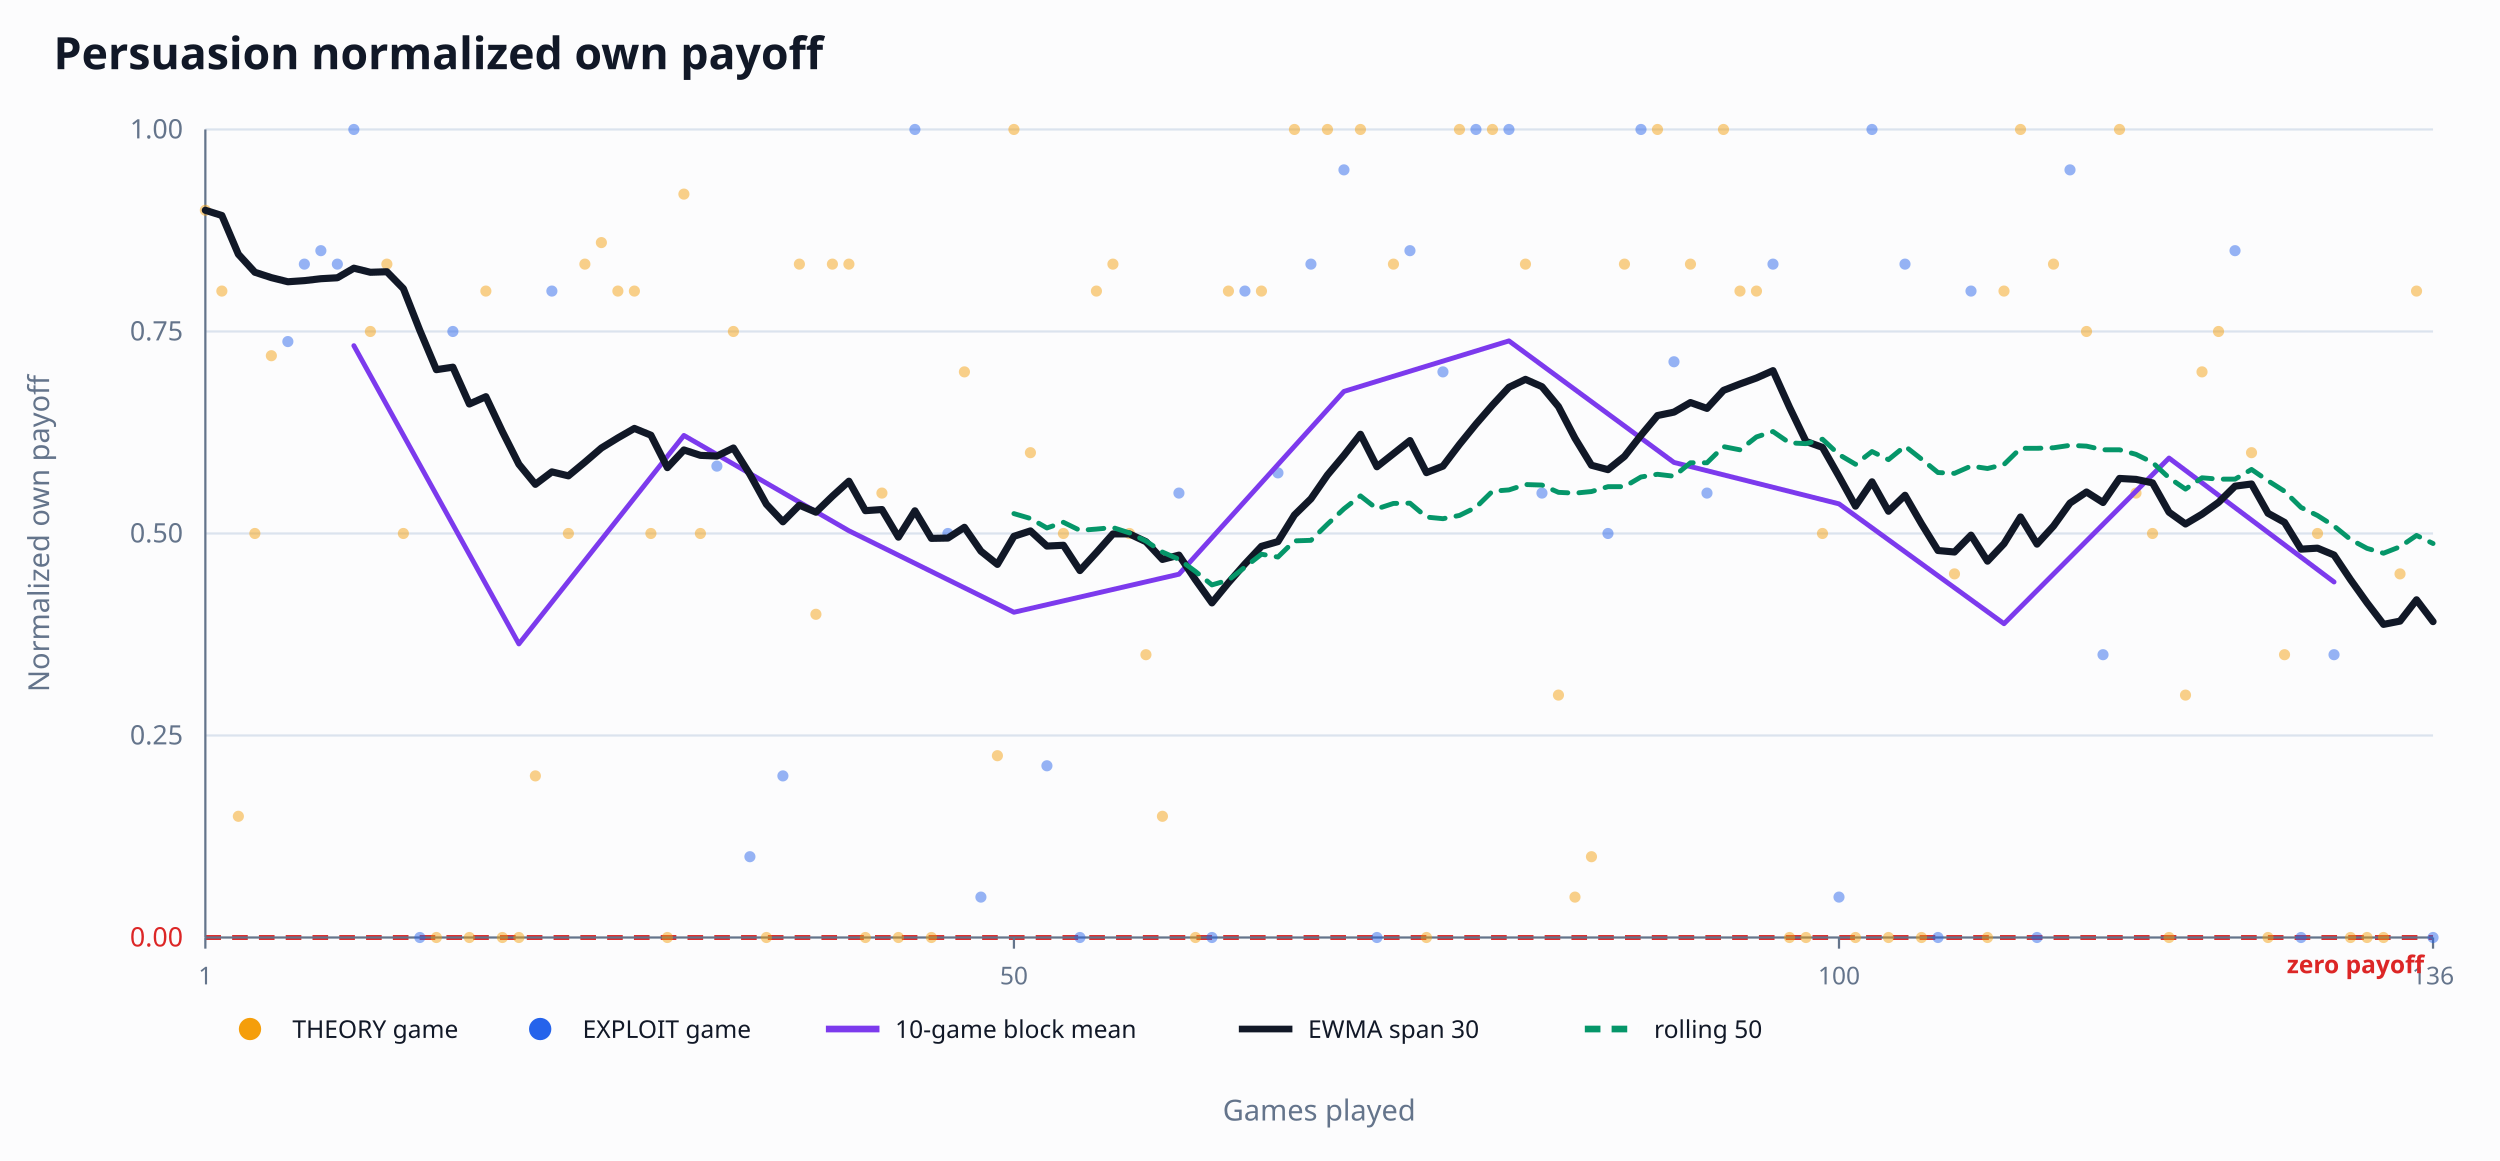
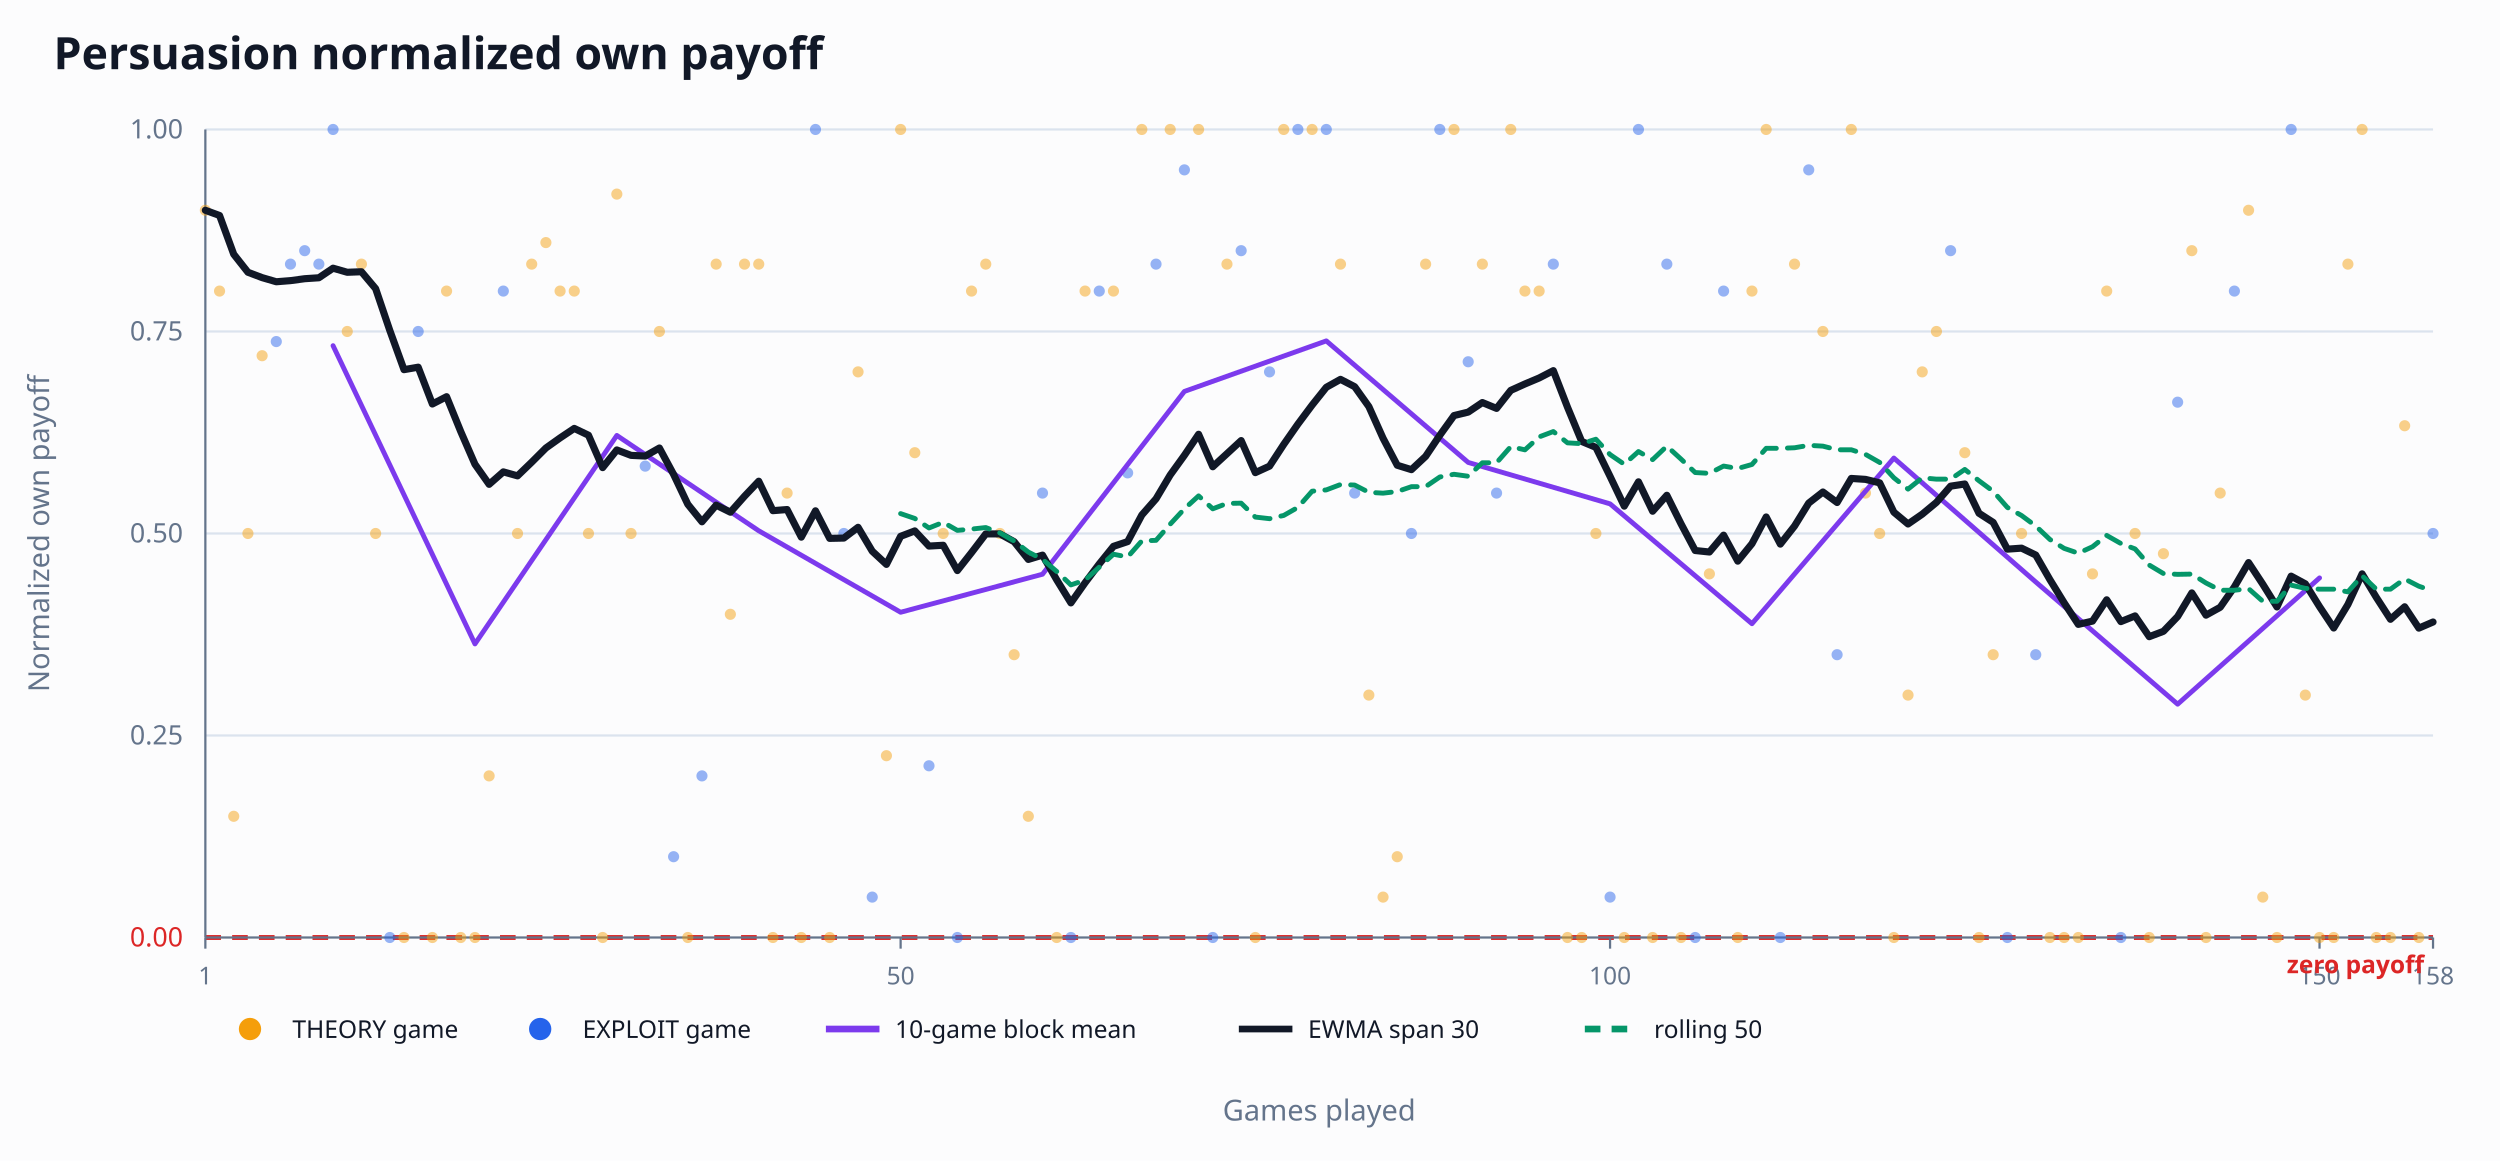
<svg xmlns="http://www.w3.org/2000/svg" width="1120" height="520" viewBox="0 0 1120 520">
  <rect width="100%" height="100%" fill="#fcfcfd" />
  <text x="24" y="31" font-family="system-ui,sans-serif" font-size="20" font-weight="700" fill="#111827">Persuasion normalized own payoff</text>
  <line x1="92" y1="420.00" x2="1090" y2="420.00" stroke="#dc2626" stroke-width="2.2" stroke-dasharray="7,5" />
  <text x="82" y="424.00" text-anchor="end" font-family="system-ui,sans-serif" font-size="12" fill="#dc2626">0.00</text>
  <line x1="92" y1="329.50" x2="1090" y2="329.50" stroke="#dbe3ee" stroke-width="1" />
  <text x="82" y="333.50" text-anchor="end" font-family="system-ui,sans-serif" font-size="12" fill="#64748b">0.25</text>
  <line x1="92" y1="239.00" x2="1090" y2="239.00" stroke="#dbe3ee" stroke-width="1" />
  <text x="82" y="243.00" text-anchor="end" font-family="system-ui,sans-serif" font-size="12" fill="#64748b">0.50</text>
  <line x1="92" y1="148.50" x2="1090" y2="148.50" stroke="#dbe3ee" stroke-width="1" />
  <text x="82" y="152.50" text-anchor="end" font-family="system-ui,sans-serif" font-size="12" fill="#64748b">0.75</text>
  <line x1="92" y1="58.00" x2="1090" y2="58.00" stroke="#dbe3ee" stroke-width="1" />
  <text x="82" y="62.00" text-anchor="end" font-family="system-ui,sans-serif" font-size="12" fill="#64748b">1.00</text>
  <line x1="92.00" y1="420" x2="92.00" y2="425" stroke="#64748b" />
  <text x="92.00" y="441" text-anchor="middle" font-family="system-ui,sans-serif" font-size="11" fill="#64748b">1</text>
-   <line x1="454.24" y1="420" x2="454.24" y2="425" stroke="#64748b" />
-   <text x="454.24" y="441" text-anchor="middle" font-family="system-ui,sans-serif" font-size="11" fill="#64748b">50</text>
-   <line x1="823.87" y1="420" x2="823.87" y2="425" stroke="#64748b" />
-   <text x="823.87" y="441" text-anchor="middle" font-family="system-ui,sans-serif" font-size="11" fill="#64748b">100</text>
+   <line x1="403.48" y1="420" x2="403.48" y2="425" stroke="#64748b" />
+   <text x="403.48" y="441" text-anchor="middle" font-family="system-ui,sans-serif" font-size="11" fill="#64748b">50</text>
+   <line x1="721.31" y1="420" x2="721.31" y2="425" stroke="#64748b" />
+   <text x="721.31" y="441" text-anchor="middle" font-family="system-ui,sans-serif" font-size="11" fill="#64748b">100</text>
+   <line x1="1039.15" y1="420" x2="1039.15" y2="425" stroke="#64748b" />
+   <text x="1039.15" y="441" text-anchor="middle" font-family="system-ui,sans-serif" font-size="11" fill="#64748b">150</text>
  <line x1="1090.00" y1="420" x2="1090.00" y2="425" stroke="#64748b" />
-   <text x="1090.00" y="441" text-anchor="middle" font-family="system-ui,sans-serif" font-size="11" fill="#64748b">136</text>
+   <text x="1090.00" y="441" text-anchor="middle" font-family="system-ui,sans-serif" font-size="11" fill="#64748b">158</text>
  <line x1="92" y1="58" x2="92" y2="420" stroke="#64748b" />
  <line x1="92" y1="420" x2="1090" y2="420" stroke="#64748b" />
  <text x="591.00" y="502" text-anchor="middle" font-family="system-ui,sans-serif" font-size="13" fill="#64748b">Games played</text>
  <text x="22" y="239.00" text-anchor="middle" transform="rotate(-90 22 239.00)" font-family="system-ui,sans-serif" font-size="13" fill="#64748b">Normalized own payoff</text>
  <text x="1086" y="436.00" text-anchor="end" font-family="system-ui,sans-serif" font-size="11" font-weight="700" fill="#dc2626">zero payoff</text>
  <circle cx="92.00" cy="94.20" r="2.5" fill="#f59e0b" opacity="0.48" />
-   <circle cx="99.39" cy="130.40" r="2.5" fill="#f59e0b" opacity="0.48" />
-   <circle cx="106.79" cy="365.70" r="2.5" fill="#f59e0b" opacity="0.48" />
-   <circle cx="114.18" cy="239.00" r="2.5" fill="#f59e0b" opacity="0.48" />
-   <circle cx="121.57" cy="159.36" r="2.5" fill="#f59e0b" opacity="0.48" />
-   <circle cx="128.96" cy="153.02" r="2.5" fill="#2563eb" opacity="0.48" />
-   <circle cx="136.36" cy="118.33" r="2.5" fill="#2563eb" opacity="0.48" />
-   <circle cx="143.75" cy="112.30" r="2.5" fill="#2563eb" opacity="0.48" />
-   <circle cx="151.14" cy="118.33" r="2.5" fill="#2563eb" opacity="0.48" />
-   <circle cx="158.53" cy="58.00" r="2.5" fill="#2563eb" opacity="0.48" />
-   <circle cx="165.93" cy="148.50" r="2.5" fill="#f59e0b" opacity="0.48" />
-   <circle cx="173.32" cy="118.33" r="2.5" fill="#f59e0b" opacity="0.48" />
-   <circle cx="180.71" cy="239.00" r="2.5" fill="#f59e0b" opacity="0.48" />
-   <circle cx="188.10" cy="420.00" r="2.5" fill="#2563eb" opacity="0.48" />
-   <circle cx="195.50" cy="420.00" r="2.5" fill="#f59e0b" opacity="0.48" />
-   <circle cx="202.89" cy="148.50" r="2.5" fill="#2563eb" opacity="0.48" />
-   <circle cx="210.28" cy="420.00" r="2.5" fill="#f59e0b" opacity="0.48" />
-   <circle cx="217.67" cy="130.40" r="2.5" fill="#f59e0b" opacity="0.48" />
-   <circle cx="225.07" cy="420.00" r="2.5" fill="#f59e0b" opacity="0.48" />
-   <circle cx="232.46" cy="420.00" r="2.5" fill="#f59e0b" opacity="0.48" />
-   <circle cx="239.85" cy="347.60" r="2.5" fill="#f59e0b" opacity="0.48" />
-   <circle cx="247.24" cy="130.40" r="2.5" fill="#2563eb" opacity="0.48" />
-   <circle cx="254.64" cy="239.00" r="2.5" fill="#f59e0b" opacity="0.48" />
-   <circle cx="262.03" cy="118.33" r="2.5" fill="#f59e0b" opacity="0.48" />
-   <circle cx="269.42" cy="108.68" r="2.5" fill="#f59e0b" opacity="0.48" />
-   <circle cx="276.81" cy="130.40" r="2.5" fill="#f59e0b" opacity="0.48" />
-   <circle cx="284.21" cy="130.40" r="2.5" fill="#f59e0b" opacity="0.48" />
-   <circle cx="291.60" cy="239.00" r="2.5" fill="#f59e0b" opacity="0.48" />
-   <circle cx="298.99" cy="420.00" r="2.5" fill="#f59e0b" opacity="0.48" />
-   <circle cx="306.39" cy="86.96" r="2.5" fill="#f59e0b" opacity="0.48" />
-   <circle cx="313.78" cy="239.00" r="2.5" fill="#f59e0b" opacity="0.48" />
-   <circle cx="321.17" cy="208.83" r="2.5" fill="#2563eb" opacity="0.48" />
-   <circle cx="328.56" cy="148.50" r="2.5" fill="#f59e0b" opacity="0.48" />
-   <circle cx="335.96" cy="383.80" r="2.5" fill="#2563eb" opacity="0.48" />
-   <circle cx="343.35" cy="420.00" r="2.5" fill="#f59e0b" opacity="0.48" />
-   <circle cx="350.74" cy="347.60" r="2.5" fill="#2563eb" opacity="0.48" />
-   <circle cx="358.13" cy="118.33" r="2.5" fill="#f59e0b" opacity="0.48" />
-   <circle cx="365.53" cy="275.20" r="2.5" fill="#f59e0b" opacity="0.48" />
-   <circle cx="372.92" cy="118.33" r="2.5" fill="#f59e0b" opacity="0.48" />
-   <circle cx="380.31" cy="118.33" r="2.5" fill="#f59e0b" opacity="0.48" />
-   <circle cx="387.70" cy="420.00" r="2.5" fill="#f59e0b" opacity="0.48" />
-   <circle cx="395.10" cy="220.90" r="2.5" fill="#f59e0b" opacity="0.48" />
-   <circle cx="402.49" cy="420.00" r="2.5" fill="#f59e0b" opacity="0.48" />
-   <circle cx="409.88" cy="58.00" r="2.5" fill="#2563eb" opacity="0.48" />
-   <circle cx="417.27" cy="420.00" r="2.5" fill="#f59e0b" opacity="0.48" />
-   <circle cx="424.67" cy="239.00" r="2.5" fill="#2563eb" opacity="0.48" />
-   <circle cx="432.06" cy="166.60" r="2.5" fill="#f59e0b" opacity="0.48" />
-   <circle cx="439.45" cy="401.90" r="2.5" fill="#2563eb" opacity="0.48" />
-   <circle cx="446.84" cy="338.55" r="2.5" fill="#f59e0b" opacity="0.48" />
-   <circle cx="454.24" cy="58.00" r="2.5" fill="#f59e0b" opacity="0.48" />
-   <circle cx="461.63" cy="202.80" r="2.5" fill="#f59e0b" opacity="0.48" />
-   <circle cx="469.02" cy="343.07" r="2.5" fill="#2563eb" opacity="0.48" />
-   <circle cx="476.41" cy="239.00" r="2.5" fill="#f59e0b" opacity="0.48" />
-   <circle cx="483.81" cy="420.00" r="2.5" fill="#2563eb" opacity="0.48" />
-   <circle cx="491.20" cy="130.40" r="2.5" fill="#f59e0b" opacity="0.48" />
-   <circle cx="498.59" cy="118.33" r="2.5" fill="#f59e0b" opacity="0.48" />
-   <circle cx="505.99" cy="239.00" r="2.5" fill="#f59e0b" opacity="0.48" />
-   <circle cx="513.38" cy="293.30" r="2.5" fill="#f59e0b" opacity="0.48" />
-   <circle cx="520.77" cy="365.70" r="2.5" fill="#f59e0b" opacity="0.48" />
-   <circle cx="528.16" cy="220.90" r="2.5" fill="#2563eb" opacity="0.48" />
-   <circle cx="535.56" cy="420.00" r="2.5" fill="#f59e0b" opacity="0.48" />
-   <circle cx="542.95" cy="420.00" r="2.5" fill="#2563eb" opacity="0.48" />
-   <circle cx="550.34" cy="130.40" r="2.5" fill="#f59e0b" opacity="0.48" />
-   <circle cx="557.73" cy="130.40" r="2.5" fill="#2563eb" opacity="0.48" />
-   <circle cx="565.13" cy="130.40" r="2.5" fill="#f59e0b" opacity="0.48" />
-   <circle cx="572.52" cy="211.85" r="2.5" fill="#2563eb" opacity="0.48" />
-   <circle cx="579.91" cy="58.00" r="2.5" fill="#f59e0b" opacity="0.48" />
-   <circle cx="587.30" cy="118.33" r="2.5" fill="#2563eb" opacity="0.48" />
-   <circle cx="594.70" cy="58.00" r="2.5" fill="#f59e0b" opacity="0.48" />
-   <circle cx="602.09" cy="76.10" r="2.5" fill="#2563eb" opacity="0.48" />
-   <circle cx="609.48" cy="58.00" r="2.5" fill="#f59e0b" opacity="0.48" />
-   <circle cx="616.87" cy="420.00" r="2.5" fill="#2563eb" opacity="0.48" />
-   <circle cx="624.27" cy="118.33" r="2.5" fill="#f59e0b" opacity="0.48" />
-   <circle cx="631.66" cy="112.30" r="2.5" fill="#2563eb" opacity="0.48" />
-   <circle cx="639.05" cy="420.00" r="2.5" fill="#f59e0b" opacity="0.48" />
-   <circle cx="646.44" cy="166.60" r="2.5" fill="#2563eb" opacity="0.48" />
-   <circle cx="653.84" cy="58.00" r="2.5" fill="#f59e0b" opacity="0.48" />
-   <circle cx="661.23" cy="58.00" r="2.5" fill="#2563eb" opacity="0.48" />
-   <circle cx="668.62" cy="58.00" r="2.5" fill="#f59e0b" opacity="0.48" />
-   <circle cx="676.01" cy="58.00" r="2.5" fill="#2563eb" opacity="0.48" />
-   <circle cx="683.41" cy="118.33" r="2.5" fill="#f59e0b" opacity="0.48" />
-   <circle cx="690.80" cy="220.90" r="2.5" fill="#2563eb" opacity="0.48" />
-   <circle cx="698.19" cy="311.40" r="2.5" fill="#f59e0b" opacity="0.48" />
-   <circle cx="705.59" cy="401.90" r="2.5" fill="#f59e0b" opacity="0.48" />
-   <circle cx="712.98" cy="383.80" r="2.5" fill="#f59e0b" opacity="0.48" />
-   <circle cx="720.37" cy="239.00" r="2.5" fill="#2563eb" opacity="0.48" />
-   <circle cx="727.76" cy="118.33" r="2.5" fill="#f59e0b" opacity="0.48" />
-   <circle cx="735.16" cy="58.00" r="2.5" fill="#2563eb" opacity="0.48" />
-   <circle cx="742.55" cy="58.00" r="2.5" fill="#f59e0b" opacity="0.48" />
-   <circle cx="749.94" cy="162.07" r="2.5" fill="#2563eb" opacity="0.48" />
-   <circle cx="757.33" cy="118.33" r="2.5" fill="#f59e0b" opacity="0.48" />
-   <circle cx="764.73" cy="220.90" r="2.5" fill="#2563eb" opacity="0.48" />
-   <circle cx="772.12" cy="58.00" r="2.5" fill="#f59e0b" opacity="0.48" />
-   <circle cx="779.51" cy="130.40" r="2.5" fill="#f59e0b" opacity="0.48" />
-   <circle cx="786.90" cy="130.40" r="2.5" fill="#f59e0b" opacity="0.48" />
-   <circle cx="794.30" cy="118.33" r="2.5" fill="#2563eb" opacity="0.48" />
-   <circle cx="801.69" cy="420.00" r="2.5" fill="#f59e0b" opacity="0.48" />
-   <circle cx="809.08" cy="420.00" r="2.5" fill="#f59e0b" opacity="0.48" />
-   <circle cx="816.47" cy="239.00" r="2.5" fill="#f59e0b" opacity="0.48" />
-   <circle cx="823.87" cy="401.90" r="2.5" fill="#2563eb" opacity="0.48" />
-   <circle cx="831.26" cy="420.00" r="2.5" fill="#f59e0b" opacity="0.48" />
-   <circle cx="838.65" cy="58.00" r="2.5" fill="#2563eb" opacity="0.48" />
-   <circle cx="846.04" cy="420.00" r="2.5" fill="#f59e0b" opacity="0.48" />
-   <circle cx="853.44" cy="118.33" r="2.5" fill="#2563eb" opacity="0.48" />
-   <circle cx="860.83" cy="420.00" r="2.5" fill="#f59e0b" opacity="0.48" />
-   <circle cx="868.22" cy="420.00" r="2.5" fill="#2563eb" opacity="0.48" />
-   <circle cx="875.61" cy="257.10" r="2.5" fill="#f59e0b" opacity="0.48" />
-   <circle cx="883.01" cy="130.40" r="2.5" fill="#2563eb" opacity="0.48" />
-   <circle cx="890.40" cy="420.00" r="2.5" fill="#f59e0b" opacity="0.48" />
-   <circle cx="897.79" cy="130.40" r="2.5" fill="#f59e0b" opacity="0.48" />
-   <circle cx="905.19" cy="58.00" r="2.5" fill="#f59e0b" opacity="0.48" />
-   <circle cx="912.58" cy="420.00" r="2.5" fill="#2563eb" opacity="0.48" />
-   <circle cx="919.97" cy="118.33" r="2.5" fill="#f59e0b" opacity="0.48" />
-   <circle cx="927.36" cy="76.10" r="2.5" fill="#2563eb" opacity="0.48" />
-   <circle cx="934.76" cy="148.50" r="2.5" fill="#f59e0b" opacity="0.48" />
-   <circle cx="942.15" cy="293.30" r="2.5" fill="#2563eb" opacity="0.48" />
-   <circle cx="949.54" cy="58.00" r="2.5" fill="#f59e0b" opacity="0.48" />
-   <circle cx="956.93" cy="220.90" r="2.5" fill="#f59e0b" opacity="0.48" />
-   <circle cx="964.33" cy="239.00" r="2.5" fill="#f59e0b" opacity="0.48" />
-   <circle cx="971.72" cy="420.00" r="2.5" fill="#f59e0b" opacity="0.48" />
-   <circle cx="979.11" cy="311.40" r="2.5" fill="#f59e0b" opacity="0.48" />
-   <circle cx="986.50" cy="166.60" r="2.5" fill="#f59e0b" opacity="0.48" />
-   <circle cx="993.90" cy="148.50" r="2.5" fill="#f59e0b" opacity="0.48" />
-   <circle cx="1001.29" cy="112.30" r="2.5" fill="#2563eb" opacity="0.48" />
-   <circle cx="1008.68" cy="202.80" r="2.5" fill="#f59e0b" opacity="0.48" />
-   <circle cx="1016.07" cy="420.00" r="2.5" fill="#f59e0b" opacity="0.48" />
-   <circle cx="1023.47" cy="293.30" r="2.5" fill="#f59e0b" opacity="0.48" />
-   <circle cx="1030.86" cy="420.00" r="2.5" fill="#2563eb" opacity="0.48" />
-   <circle cx="1038.25" cy="239.00" r="2.5" fill="#f59e0b" opacity="0.48" />
-   <circle cx="1045.64" cy="293.30" r="2.5" fill="#2563eb" opacity="0.48" />
-   <circle cx="1053.04" cy="420.00" r="2.5" fill="#f59e0b" opacity="0.48" />
-   <circle cx="1060.43" cy="420.00" r="2.5" fill="#f59e0b" opacity="0.48" />
-   <circle cx="1067.82" cy="420.00" r="2.5" fill="#f59e0b" opacity="0.48" />
-   <circle cx="1075.21" cy="257.10" r="2.5" fill="#f59e0b" opacity="0.48" />
-   <circle cx="1082.61" cy="130.40" r="2.5" fill="#f59e0b" opacity="0.48" />
-   <circle cx="1090.00" cy="420.00" r="2.5" fill="#2563eb" opacity="0.48" />
-   <polyline points="158.53,154.87 232.46,288.47 306.39,195.08 380.31,237.79 454.24,274.29 528.16,257.25 602.09,175.35 676.01,152.72 749.94,207.17 823.87,225.73 897.79,279.42 971.72,205.21 1045.64,260.72" fill="none" stroke="#7c3aed" stroke-width="2.2" stroke-linejoin="round" stroke-linecap="round" />
-   <polyline points="92.00,94.20 99.39,96.54 106.79,113.90 114.18,121.97 121.57,124.38 128.96,126.23 136.36,125.72 143.75,124.86 151.14,124.44 158.53,120.15 165.93,121.98 173.32,121.74 180.71,129.31 188.10,148.06 195.50,165.61 202.89,164.50 210.28,180.99 217.67,177.72 225.07,193.35 232.46,207.98 239.85,216.98 247.24,211.40 254.64,213.18 262.03,207.06 269.42,200.71 276.81,196.18 284.21,191.93 291.60,194.97 298.99,209.49 306.39,201.58 313.78,204.00 321.17,204.31 328.56,200.71 335.96,212.52 343.35,225.91 350.74,233.76 358.13,226.31 365.53,229.46 372.92,222.30 380.31,215.59 387.70,228.78 395.10,228.27 402.49,240.64 409.88,228.85 417.27,241.19 424.67,241.05 432.06,236.24 439.45,246.93 446.84,252.84 454.24,240.27 461.63,237.85 469.02,244.64 476.41,244.28 483.81,255.61 491.20,247.54 498.59,239.20 505.99,239.19 513.38,242.68 520.77,250.62 528.16,248.70 535.56,259.75 542.95,270.09 550.34,261.08 557.73,252.65 565.13,244.76 572.52,242.64 579.91,230.72 587.30,223.47 594.70,212.80 602.09,203.98 609.48,194.56 616.87,209.10 624.27,203.25 631.66,197.38 639.05,211.74 646.44,208.83 653.84,199.10 661.23,190.00 668.62,181.48 676.01,173.51 683.41,169.95 690.80,173.24 698.19,182.15 705.59,196.33 712.98,208.43 720.37,210.40 727.76,204.46 735.16,195.01 742.55,186.17 749.94,184.62 757.33,180.34 764.73,182.96 772.12,174.89 779.51,172.02 786.90,169.34 794.30,166.05 801.69,182.43 809.08,197.76 816.47,200.42 823.87,213.42 831.26,226.75 838.65,215.86 846.04,229.03 853.44,221.89 860.83,234.67 868.22,246.63 875.61,247.30 883.01,239.76 890.40,251.39 897.79,243.58 905.19,231.61 912.58,243.76 919.97,235.67 927.36,225.38 934.76,220.42 942.15,225.12 949.54,214.34 956.93,214.76 964.33,216.32 971.72,229.46 979.11,234.75 986.50,230.35 993.90,225.07 1001.29,217.80 1008.68,216.83 1016.07,229.94 1023.47,234.03 1030.86,246.02 1038.25,245.57 1045.64,248.65 1053.04,259.70 1060.43,270.05 1067.82,279.72 1075.21,278.26 1082.61,268.72 1090.00,278.48" fill="none" stroke="#111827" stroke-width="3.2" stroke-linejoin="round" stroke-linecap="round" />
-   <polyline points="454.24,230.10 461.63,232.27 469.02,236.53 476.41,233.99 483.81,237.61 491.20,237.03 498.59,236.34 505.99,238.75 513.38,242.37 520.77,247.32 528.16,250.58 535.56,256.01 542.95,262.04 550.34,259.87 557.73,254.08 565.13,248.29 572.52,249.55 579.91,242.31 587.30,242.07 594.70,234.83 602.09,227.95 609.48,222.16 616.87,227.95 624.27,225.54 631.66,225.42 639.05,231.65 646.44,232.37 653.84,230.92 661.23,227.30 668.62,220.06 676.01,219.48 683.41,217.07 690.80,217.31 698.19,220.57 705.59,220.93 712.98,220.21 720.37,218.03 727.76,218.03 735.16,213.69 742.55,212.48 749.94,213.36 757.33,207.32 764.73,207.32 772.12,200.08 779.51,201.53 786.90,195.74 794.30,193.33 801.69,198.40 809.08,198.76 816.47,196.77 823.87,203.64 831.26,207.99 838.65,202.29 846.04,205.91 853.44,199.87 860.83,205.67 868.22,211.70 875.61,212.06 883.01,208.80 890.40,209.89 897.79,208.08 905.19,200.84 912.58,200.84 919.97,200.60 927.36,199.51 934.76,199.87 942.15,201.50 949.54,201.50 956.93,203.55 964.33,207.17 971.72,214.05 979.11,219.12 986.50,214.05 993.90,214.66 1001.29,214.66 1008.68,210.31 1016.07,215.38 1023.47,220.09 1030.86,227.33 1038.25,230.95 1045.64,235.65 1053.04,241.68 1060.43,245.67 1067.82,247.84 1075.21,244.94 1082.61,239.87 1090.00,243.49" fill="none" stroke="#059669" stroke-width="2.2" stroke-linejoin="round" stroke-linecap="round" stroke-dasharray="7,5" />
+   <circle cx="98.36" cy="130.40" r="2.5" fill="#f59e0b" opacity="0.48" />
+   <circle cx="104.71" cy="365.70" r="2.5" fill="#f59e0b" opacity="0.48" />
+   <circle cx="111.07" cy="239.00" r="2.5" fill="#f59e0b" opacity="0.48" />
+   <circle cx="117.43" cy="159.36" r="2.5" fill="#f59e0b" opacity="0.48" />
+   <circle cx="123.78" cy="153.02" r="2.5" fill="#2563eb" opacity="0.48" />
+   <circle cx="130.14" cy="118.33" r="2.5" fill="#2563eb" opacity="0.48" />
+   <circle cx="136.50" cy="112.30" r="2.5" fill="#2563eb" opacity="0.48" />
+   <circle cx="142.85" cy="118.33" r="2.5" fill="#2563eb" opacity="0.48" />
+   <circle cx="149.21" cy="58.00" r="2.5" fill="#2563eb" opacity="0.48" />
+   <circle cx="155.57" cy="148.50" r="2.5" fill="#f59e0b" opacity="0.48" />
+   <circle cx="161.92" cy="118.33" r="2.5" fill="#f59e0b" opacity="0.48" />
+   <circle cx="168.28" cy="239.00" r="2.5" fill="#f59e0b" opacity="0.48" />
+   <circle cx="174.64" cy="420.00" r="2.5" fill="#2563eb" opacity="0.48" />
+   <circle cx="180.99" cy="420.00" r="2.5" fill="#f59e0b" opacity="0.48" />
+   <circle cx="187.35" cy="148.50" r="2.5" fill="#2563eb" opacity="0.48" />
+   <circle cx="193.71" cy="420.00" r="2.5" fill="#f59e0b" opacity="0.48" />
+   <circle cx="200.06" cy="130.40" r="2.5" fill="#f59e0b" opacity="0.48" />
+   <circle cx="206.42" cy="420.00" r="2.5" fill="#f59e0b" opacity="0.48" />
+   <circle cx="212.78" cy="420.00" r="2.5" fill="#f59e0b" opacity="0.48" />
+   <circle cx="219.13" cy="347.60" r="2.5" fill="#f59e0b" opacity="0.48" />
+   <circle cx="225.49" cy="130.40" r="2.5" fill="#2563eb" opacity="0.48" />
+   <circle cx="231.85" cy="239.00" r="2.5" fill="#f59e0b" opacity="0.48" />
+   <circle cx="238.20" cy="118.33" r="2.5" fill="#f59e0b" opacity="0.48" />
+   <circle cx="244.56" cy="108.68" r="2.5" fill="#f59e0b" opacity="0.48" />
+   <circle cx="250.92" cy="130.40" r="2.5" fill="#f59e0b" opacity="0.48" />
+   <circle cx="257.27" cy="130.40" r="2.5" fill="#f59e0b" opacity="0.48" />
+   <circle cx="263.63" cy="239.00" r="2.5" fill="#f59e0b" opacity="0.48" />
+   <circle cx="269.99" cy="420.00" r="2.5" fill="#f59e0b" opacity="0.48" />
+   <circle cx="276.34" cy="86.96" r="2.5" fill="#f59e0b" opacity="0.48" />
+   <circle cx="282.70" cy="239.00" r="2.5" fill="#f59e0b" opacity="0.48" />
+   <circle cx="289.06" cy="208.83" r="2.5" fill="#2563eb" opacity="0.48" />
+   <circle cx="295.41" cy="148.50" r="2.5" fill="#f59e0b" opacity="0.48" />
+   <circle cx="301.77" cy="383.80" r="2.5" fill="#2563eb" opacity="0.48" />
+   <circle cx="308.13" cy="420.00" r="2.5" fill="#f59e0b" opacity="0.48" />
+   <circle cx="314.48" cy="347.60" r="2.5" fill="#2563eb" opacity="0.48" />
+   <circle cx="320.84" cy="118.33" r="2.5" fill="#f59e0b" opacity="0.48" />
+   <circle cx="327.20" cy="275.20" r="2.5" fill="#f59e0b" opacity="0.48" />
+   <circle cx="333.55" cy="118.33" r="2.5" fill="#f59e0b" opacity="0.48" />
+   <circle cx="339.91" cy="118.33" r="2.5" fill="#f59e0b" opacity="0.48" />
+   <circle cx="346.27" cy="420.00" r="2.5" fill="#f59e0b" opacity="0.48" />
+   <circle cx="352.62" cy="220.90" r="2.5" fill="#f59e0b" opacity="0.48" />
+   <circle cx="358.98" cy="420.00" r="2.5" fill="#f59e0b" opacity="0.48" />
+   <circle cx="365.34" cy="58.00" r="2.5" fill="#2563eb" opacity="0.48" />
+   <circle cx="371.69" cy="420.00" r="2.5" fill="#f59e0b" opacity="0.48" />
+   <circle cx="378.05" cy="239.00" r="2.5" fill="#2563eb" opacity="0.48" />
+   <circle cx="384.41" cy="166.60" r="2.5" fill="#f59e0b" opacity="0.48" />
+   <circle cx="390.76" cy="401.90" r="2.5" fill="#2563eb" opacity="0.48" />
+   <circle cx="397.12" cy="338.55" r="2.5" fill="#f59e0b" opacity="0.48" />
+   <circle cx="403.48" cy="58.00" r="2.5" fill="#f59e0b" opacity="0.48" />
+   <circle cx="409.83" cy="202.80" r="2.5" fill="#f59e0b" opacity="0.48" />
+   <circle cx="416.19" cy="343.07" r="2.5" fill="#2563eb" opacity="0.48" />
+   <circle cx="422.55" cy="239.00" r="2.5" fill="#f59e0b" opacity="0.48" />
+   <circle cx="428.90" cy="420.00" r="2.5" fill="#2563eb" opacity="0.48" />
+   <circle cx="435.26" cy="130.40" r="2.5" fill="#f59e0b" opacity="0.48" />
+   <circle cx="441.62" cy="118.33" r="2.5" fill="#f59e0b" opacity="0.48" />
+   <circle cx="447.97" cy="239.00" r="2.5" fill="#f59e0b" opacity="0.48" />
+   <circle cx="454.33" cy="293.30" r="2.5" fill="#f59e0b" opacity="0.48" />
+   <circle cx="460.69" cy="365.70" r="2.5" fill="#f59e0b" opacity="0.48" />
+   <circle cx="467.04" cy="220.90" r="2.5" fill="#2563eb" opacity="0.48" />
+   <circle cx="473.40" cy="420.00" r="2.5" fill="#f59e0b" opacity="0.48" />
+   <circle cx="479.76" cy="420.00" r="2.5" fill="#2563eb" opacity="0.48" />
+   <circle cx="486.11" cy="130.40" r="2.5" fill="#f59e0b" opacity="0.48" />
+   <circle cx="492.47" cy="130.40" r="2.5" fill="#2563eb" opacity="0.48" />
+   <circle cx="498.83" cy="130.40" r="2.5" fill="#f59e0b" opacity="0.48" />
+   <circle cx="505.18" cy="211.85" r="2.5" fill="#2563eb" opacity="0.48" />
+   <circle cx="511.54" cy="58.00" r="2.5" fill="#f59e0b" opacity="0.48" />
+   <circle cx="517.90" cy="118.33" r="2.5" fill="#2563eb" opacity="0.48" />
+   <circle cx="524.25" cy="58.00" r="2.5" fill="#f59e0b" opacity="0.48" />
+   <circle cx="530.61" cy="76.10" r="2.5" fill="#2563eb" opacity="0.48" />
+   <circle cx="536.97" cy="58.00" r="2.5" fill="#f59e0b" opacity="0.48" />
+   <circle cx="543.32" cy="420.00" r="2.5" fill="#2563eb" opacity="0.48" />
+   <circle cx="549.68" cy="118.33" r="2.5" fill="#f59e0b" opacity="0.48" />
+   <circle cx="556.04" cy="112.30" r="2.5" fill="#2563eb" opacity="0.48" />
+   <circle cx="562.39" cy="420.00" r="2.5" fill="#f59e0b" opacity="0.48" />
+   <circle cx="568.75" cy="166.60" r="2.5" fill="#2563eb" opacity="0.48" />
+   <circle cx="575.11" cy="58.00" r="2.5" fill="#f59e0b" opacity="0.48" />
+   <circle cx="581.46" cy="58.00" r="2.5" fill="#2563eb" opacity="0.48" />
+   <circle cx="587.82" cy="58.00" r="2.5" fill="#f59e0b" opacity="0.48" />
+   <circle cx="594.18" cy="58.00" r="2.5" fill="#2563eb" opacity="0.48" />
+   <circle cx="600.54" cy="118.33" r="2.5" fill="#f59e0b" opacity="0.48" />
+   <circle cx="606.89" cy="220.90" r="2.5" fill="#2563eb" opacity="0.48" />
+   <circle cx="613.25" cy="311.40" r="2.5" fill="#f59e0b" opacity="0.48" />
+   <circle cx="619.61" cy="401.90" r="2.5" fill="#f59e0b" opacity="0.48" />
+   <circle cx="625.96" cy="383.80" r="2.5" fill="#f59e0b" opacity="0.48" />
+   <circle cx="632.32" cy="239.00" r="2.5" fill="#2563eb" opacity="0.48" />
+   <circle cx="638.68" cy="118.33" r="2.5" fill="#f59e0b" opacity="0.48" />
+   <circle cx="645.03" cy="58.00" r="2.5" fill="#2563eb" opacity="0.48" />
+   <circle cx="651.39" cy="58.00" r="2.5" fill="#f59e0b" opacity="0.48" />
+   <circle cx="657.75" cy="162.07" r="2.5" fill="#2563eb" opacity="0.48" />
+   <circle cx="664.10" cy="118.33" r="2.5" fill="#f59e0b" opacity="0.48" />
+   <circle cx="670.46" cy="220.90" r="2.5" fill="#2563eb" opacity="0.48" />
+   <circle cx="676.82" cy="58.00" r="2.5" fill="#f59e0b" opacity="0.48" />
+   <circle cx="683.17" cy="130.40" r="2.5" fill="#f59e0b" opacity="0.48" />
+   <circle cx="689.53" cy="130.40" r="2.5" fill="#f59e0b" opacity="0.48" />
+   <circle cx="695.89" cy="118.33" r="2.5" fill="#2563eb" opacity="0.48" />
+   <circle cx="702.24" cy="420.00" r="2.5" fill="#f59e0b" opacity="0.48" />
+   <circle cx="708.60" cy="420.00" r="2.5" fill="#f59e0b" opacity="0.48" />
+   <circle cx="714.96" cy="239.00" r="2.5" fill="#f59e0b" opacity="0.48" />
+   <circle cx="721.31" cy="401.90" r="2.5" fill="#2563eb" opacity="0.48" />
+   <circle cx="727.67" cy="420.00" r="2.5" fill="#f59e0b" opacity="0.48" />
+   <circle cx="734.03" cy="58.00" r="2.5" fill="#2563eb" opacity="0.48" />
+   <circle cx="740.38" cy="420.00" r="2.5" fill="#f59e0b" opacity="0.48" />
+   <circle cx="746.74" cy="118.33" r="2.5" fill="#2563eb" opacity="0.48" />
+   <circle cx="753.10" cy="420.00" r="2.5" fill="#f59e0b" opacity="0.48" />
+   <circle cx="759.45" cy="420.00" r="2.5" fill="#2563eb" opacity="0.48" />
+   <circle cx="765.81" cy="257.10" r="2.5" fill="#f59e0b" opacity="0.48" />
+   <circle cx="772.17" cy="130.40" r="2.5" fill="#2563eb" opacity="0.48" />
+   <circle cx="778.52" cy="420.00" r="2.5" fill="#f59e0b" opacity="0.48" />
+   <circle cx="784.88" cy="130.40" r="2.5" fill="#f59e0b" opacity="0.48" />
+   <circle cx="791.24" cy="58.00" r="2.5" fill="#f59e0b" opacity="0.48" />
+   <circle cx="797.59" cy="420.00" r="2.5" fill="#2563eb" opacity="0.48" />
+   <circle cx="803.95" cy="118.33" r="2.5" fill="#f59e0b" opacity="0.48" />
+   <circle cx="810.31" cy="76.10" r="2.5" fill="#2563eb" opacity="0.48" />
+   <circle cx="816.66" cy="148.50" r="2.5" fill="#f59e0b" opacity="0.48" />
+   <circle cx="823.02" cy="293.30" r="2.5" fill="#2563eb" opacity="0.48" />
+   <circle cx="829.38" cy="58.00" r="2.5" fill="#f59e0b" opacity="0.48" />
+   <circle cx="835.73" cy="220.90" r="2.5" fill="#f59e0b" opacity="0.48" />
+   <circle cx="842.09" cy="239.00" r="2.5" fill="#f59e0b" opacity="0.48" />
+   <circle cx="848.45" cy="420.00" r="2.5" fill="#f59e0b" opacity="0.48" />
+   <circle cx="854.80" cy="311.40" r="2.5" fill="#f59e0b" opacity="0.48" />
+   <circle cx="861.16" cy="166.60" r="2.5" fill="#f59e0b" opacity="0.48" />
+   <circle cx="867.52" cy="148.50" r="2.5" fill="#f59e0b" opacity="0.48" />
+   <circle cx="873.87" cy="112.30" r="2.5" fill="#2563eb" opacity="0.48" />
+   <circle cx="880.23" cy="202.80" r="2.5" fill="#f59e0b" opacity="0.48" />
+   <circle cx="886.59" cy="420.00" r="2.5" fill="#f59e0b" opacity="0.48" />
+   <circle cx="892.94" cy="293.30" r="2.5" fill="#f59e0b" opacity="0.48" />
+   <circle cx="899.30" cy="420.00" r="2.5" fill="#2563eb" opacity="0.48" />
+   <circle cx="905.66" cy="239.00" r="2.5" fill="#f59e0b" opacity="0.48" />
+   <circle cx="912.01" cy="293.30" r="2.5" fill="#2563eb" opacity="0.48" />
+   <circle cx="918.37" cy="420.00" r="2.5" fill="#f59e0b" opacity="0.48" />
+   <circle cx="924.73" cy="420.00" r="2.5" fill="#f59e0b" opacity="0.48" />
+   <circle cx="931.08" cy="420.00" r="2.5" fill="#f59e0b" opacity="0.48" />
+   <circle cx="937.44" cy="257.10" r="2.5" fill="#f59e0b" opacity="0.48" />
+   <circle cx="943.80" cy="130.40" r="2.5" fill="#f59e0b" opacity="0.48" />
+   <circle cx="950.15" cy="420.00" r="2.5" fill="#2563eb" opacity="0.48" />
+   <circle cx="956.51" cy="239.00" r="2.5" fill="#f59e0b" opacity="0.48" />
+   <circle cx="962.87" cy="420.00" r="2.5" fill="#f59e0b" opacity="0.48" />
+   <circle cx="969.22" cy="248.05" r="2.5" fill="#f59e0b" opacity="0.48" />
+   <circle cx="975.58" cy="180.18" r="2.5" fill="#2563eb" opacity="0.48" />
+   <circle cx="981.94" cy="112.30" r="2.5" fill="#f59e0b" opacity="0.48" />
+   <circle cx="988.29" cy="420.00" r="2.5" fill="#f59e0b" opacity="0.48" />
+   <circle cx="994.65" cy="220.90" r="2.5" fill="#f59e0b" opacity="0.48" />
+   <circle cx="1001.01" cy="130.40" r="2.5" fill="#2563eb" opacity="0.48" />
+   <circle cx="1007.36" cy="94.20" r="2.5" fill="#f59e0b" opacity="0.48" />
+   <circle cx="1013.72" cy="401.90" r="2.5" fill="#f59e0b" opacity="0.48" />
+   <circle cx="1020.08" cy="420.00" r="2.5" fill="#f59e0b" opacity="0.48" />
+   <circle cx="1026.43" cy="58.00" r="2.5" fill="#2563eb" opacity="0.48" />
+   <circle cx="1032.79" cy="311.40" r="2.5" fill="#f59e0b" opacity="0.48" />
+   <circle cx="1039.15" cy="420.00" r="2.5" fill="#f59e0b" opacity="0.48" />
+   <circle cx="1045.50" cy="420.00" r="2.5" fill="#f59e0b" opacity="0.48" />
+   <circle cx="1051.86" cy="118.33" r="2.5" fill="#f59e0b" opacity="0.48" />
+   <circle cx="1058.22" cy="58.00" r="2.5" fill="#f59e0b" opacity="0.48" />
+   <circle cx="1064.57" cy="420.00" r="2.5" fill="#f59e0b" opacity="0.48" />
+   <circle cx="1070.93" cy="420.00" r="2.5" fill="#f59e0b" opacity="0.48" />
+   <circle cx="1077.29" cy="190.73" r="2.5" fill="#f59e0b" opacity="0.48" />
+   <circle cx="1083.64" cy="420.00" r="2.5" fill="#f59e0b" opacity="0.48" />
+   <circle cx="1090.00" cy="239.00" r="2.5" fill="#2563eb" opacity="0.48" />
+   <polyline points="149.21,154.87 212.78,288.47 276.34,195.08 339.91,237.79 403.48,274.29 467.04,257.25 530.61,175.35 594.18,152.72 657.75,207.17 721.31,225.73 784.88,279.42 848.45,205.21 912.01,260.72 975.58,315.47 1039.15,258.91" fill="none" stroke="#7c3aed" stroke-width="2.2" stroke-linejoin="round" stroke-linecap="round" />
+   <polyline points="92.00,94.20 98.36,96.54 104.71,113.90 111.07,121.97 117.43,124.38 123.78,126.23 130.14,125.72 136.50,124.86 142.85,124.44 149.21,120.15 155.57,121.98 161.92,121.74 168.28,129.31 174.64,148.06 180.99,165.61 187.35,164.50 193.71,180.99 200.06,177.72 206.42,193.35 212.78,207.98 219.13,216.98 225.49,211.40 231.85,213.18 238.20,207.06 244.56,200.71 250.92,196.18 257.27,191.93 263.63,194.97 269.99,209.49 276.34,201.58 282.70,204.00 289.06,204.31 295.41,200.71 301.77,212.52 308.13,225.91 314.48,233.76 320.84,226.31 327.20,229.46 333.55,222.30 339.91,215.59 346.27,228.78 352.62,228.27 358.98,240.64 365.34,228.85 371.69,241.19 378.05,241.05 384.41,236.24 390.76,246.93 397.12,252.84 403.48,240.27 409.83,237.85 416.19,244.64 422.55,244.28 428.90,255.61 435.26,247.54 441.62,239.20 447.97,239.19 454.33,242.68 460.69,250.62 467.04,248.70 473.40,259.75 479.76,270.09 486.11,261.08 492.47,252.65 498.83,244.76 505.18,242.64 511.54,230.72 517.90,223.47 524.25,212.80 530.61,203.98 536.97,194.56 543.32,209.10 549.68,203.25 556.04,197.38 562.39,211.74 568.75,208.83 575.11,199.10 581.46,190.00 587.82,181.48 594.18,173.51 600.54,169.95 606.89,173.24 613.25,182.15 619.61,196.33 625.96,208.43 632.32,210.40 638.68,204.46 645.03,195.01 651.39,186.17 657.75,184.62 664.10,180.34 670.46,182.96 676.82,174.89 683.17,172.02 689.53,169.34 695.89,166.05 702.24,182.43 708.60,197.76 714.96,200.42 721.31,213.42 727.67,226.75 734.03,215.86 740.38,229.03 746.74,221.89 753.10,234.67 759.45,246.63 765.81,247.30 772.17,239.76 778.52,251.39 784.88,243.58 791.24,231.61 797.59,243.76 803.95,235.67 810.31,225.38 816.66,220.42 823.02,225.12 829.38,214.34 835.73,214.76 842.09,216.32 848.45,229.46 854.80,234.75 861.16,230.35 867.52,225.07 873.87,217.80 880.23,216.83 886.59,229.94 892.94,234.03 899.30,246.02 905.66,245.57 912.01,248.65 918.37,259.70 924.73,270.05 931.08,279.72 937.44,278.26 943.80,268.72 950.15,278.48 956.51,275.93 962.87,285.23 969.22,282.83 975.58,276.21 981.94,265.63 988.29,275.59 994.65,272.06 1001.01,262.92 1007.36,252.04 1013.72,261.71 1020.08,271.92 1026.43,258.12 1032.79,261.56 1039.15,271.78 1045.50,281.34 1051.86,270.82 1058.22,257.09 1064.57,267.60 1070.93,277.44 1077.29,271.84 1083.64,281.40 1090.00,278.66" fill="none" stroke="#111827" stroke-width="3.2" stroke-linejoin="round" stroke-linecap="round" />
+   <polyline points="403.48,230.10 409.83,232.27 416.19,236.53 422.55,233.99 428.90,237.61 435.26,237.03 441.62,236.34 447.97,238.75 454.33,242.37 460.69,247.32 467.04,250.58 473.40,256.01 479.76,262.04 486.11,259.87 492.47,254.08 498.83,248.29 505.18,249.55 511.54,242.31 517.90,242.07 524.25,234.83 530.61,227.95 536.97,222.16 543.32,227.95 549.68,225.54 556.04,225.42 562.39,231.65 568.75,232.37 575.11,230.92 581.46,227.30 587.82,220.06 594.18,219.48 600.54,217.07 606.89,217.31 613.25,220.57 619.61,220.93 625.96,220.21 632.32,218.03 638.68,218.03 645.03,213.69 651.39,212.48 657.75,213.36 664.10,207.32 670.46,207.32 676.82,200.08 683.17,201.53 689.53,195.74 695.89,193.33 702.24,198.40 708.60,198.76 714.96,196.77 721.31,203.64 727.67,207.99 734.03,202.29 740.38,205.91 746.74,199.87 753.10,205.67 759.45,211.70 765.81,212.06 772.17,208.80 778.52,209.89 784.88,208.08 791.24,200.84 797.59,200.84 803.95,200.60 810.31,199.51 816.66,199.87 823.02,201.50 829.38,201.50 835.73,203.55 842.09,207.17 848.45,214.05 854.80,219.12 861.16,214.05 867.52,214.66 873.87,214.66 880.23,210.31 886.59,215.38 892.94,220.09 899.30,227.33 905.66,230.95 912.01,235.65 918.37,241.68 924.73,245.67 931.08,247.84 937.44,244.94 943.80,239.87 950.15,243.49 956.51,245.91 962.87,253.15 969.22,256.95 975.58,257.31 981.94,257.19 988.29,261.17 994.65,264.43 1001.01,264.43 1007.36,263.71 1013.72,269.38 1020.08,269.38 1026.43,262.14 1032.79,263.59 1039.15,263.95 1045.50,263.95 1051.86,265.15 1058.22,257.91 1064.57,263.95 1070.93,263.95 1077.29,259.36 1083.64,262.62 1090.00,264.79" fill="none" stroke="#059669" stroke-width="2.2" stroke-linejoin="round" stroke-linecap="round" stroke-dasharray="7,5" />
  <circle cx="112" cy="461" r="5" fill="#f59e0b" />
  <text x="131" y="465" font-family="system-ui,sans-serif" font-size="11" fill="#111827">THEORY game</text>
  <circle cx="242" cy="461" r="5" fill="#2563eb" />
  <text x="261" y="465" font-family="system-ui,sans-serif" font-size="11" fill="#111827">EXPLOIT game</text>
  <line x1="370" y1="461" x2="394" y2="461" stroke="#7c3aed" stroke-width="3" />
  <text x="401" y="465" font-family="system-ui,sans-serif" font-size="11" fill="#111827">10-game block mean</text>
  <line x1="555" y1="461" x2="579" y2="461" stroke="#111827" stroke-width="3" />
  <text x="586" y="465" font-family="system-ui,sans-serif" font-size="11" fill="#111827">EWMA span 30</text>
  <line x1="710" y1="461" x2="734" y2="461" stroke="#059669" stroke-width="3" stroke-dasharray="7,5" />
  <text x="741" y="465" font-family="system-ui,sans-serif" font-size="11" fill="#111827">rolling 50</text>
</svg>
